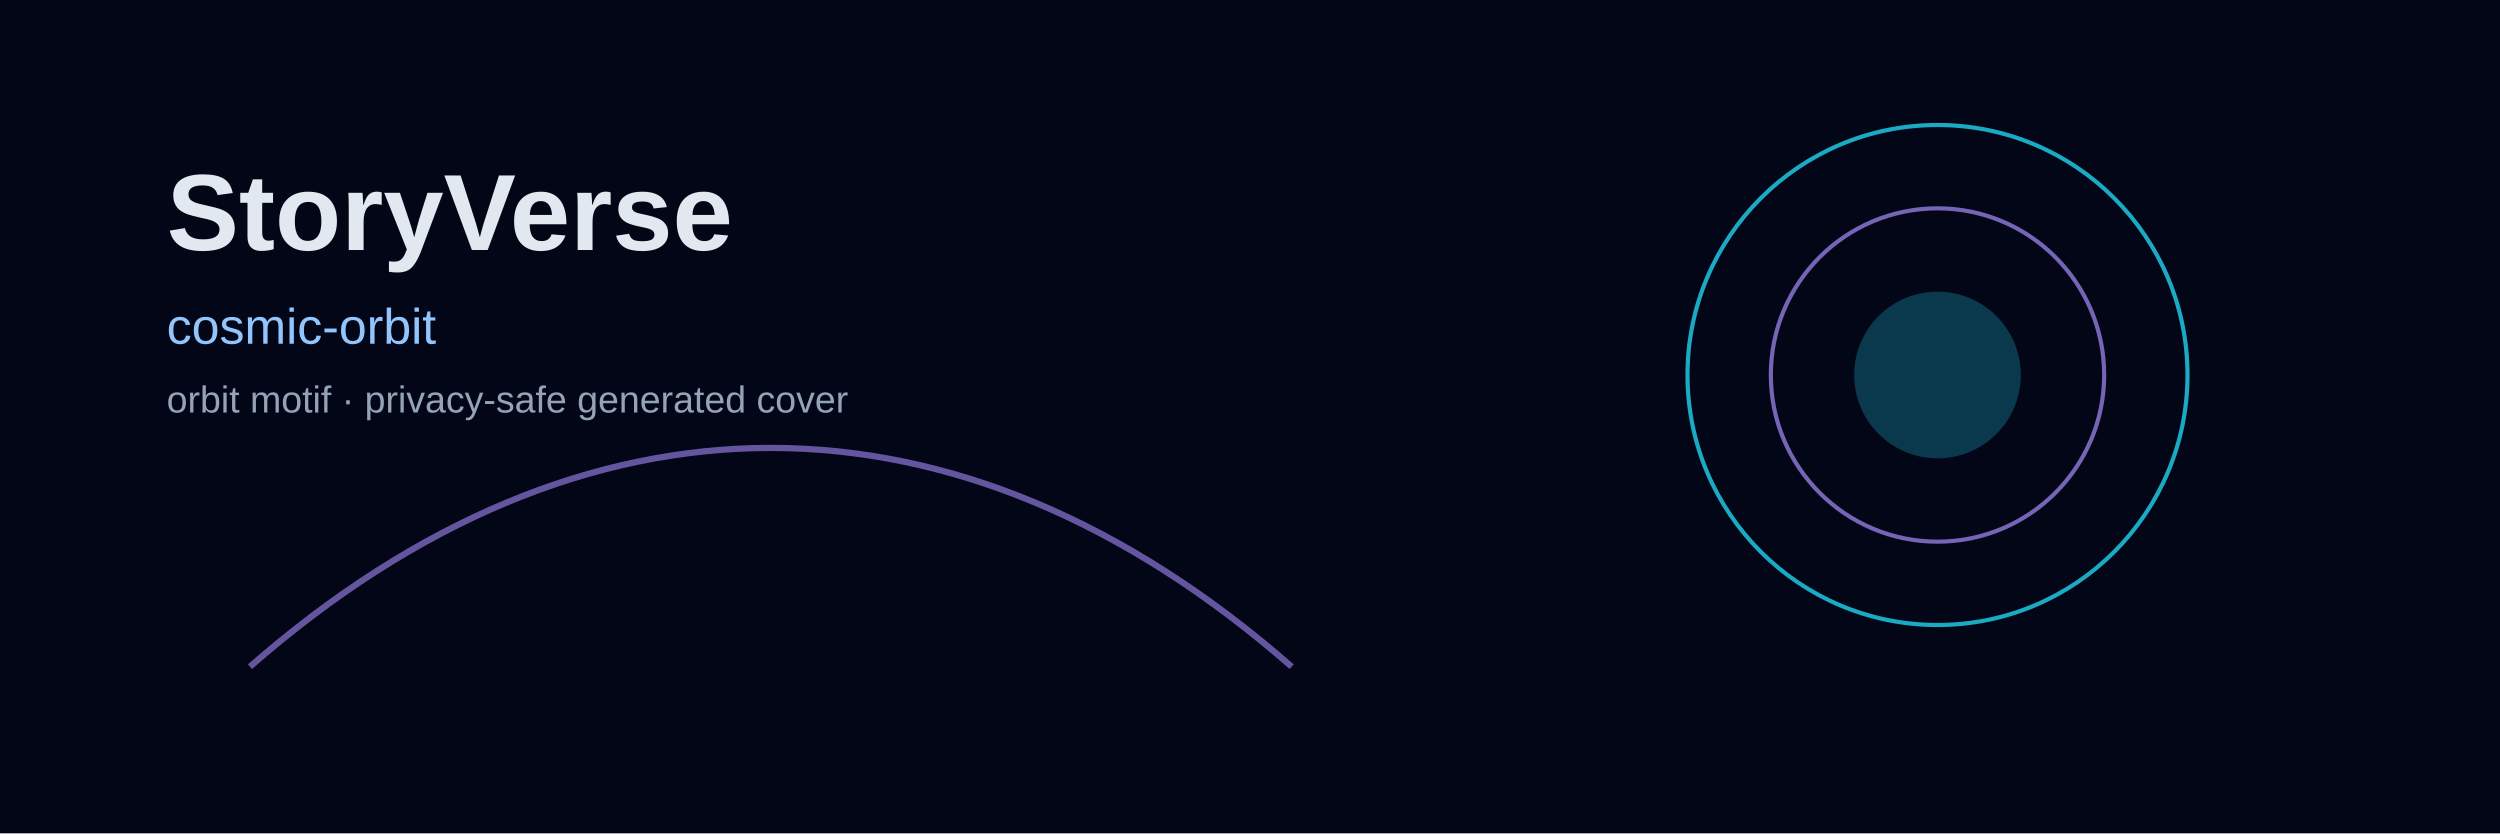
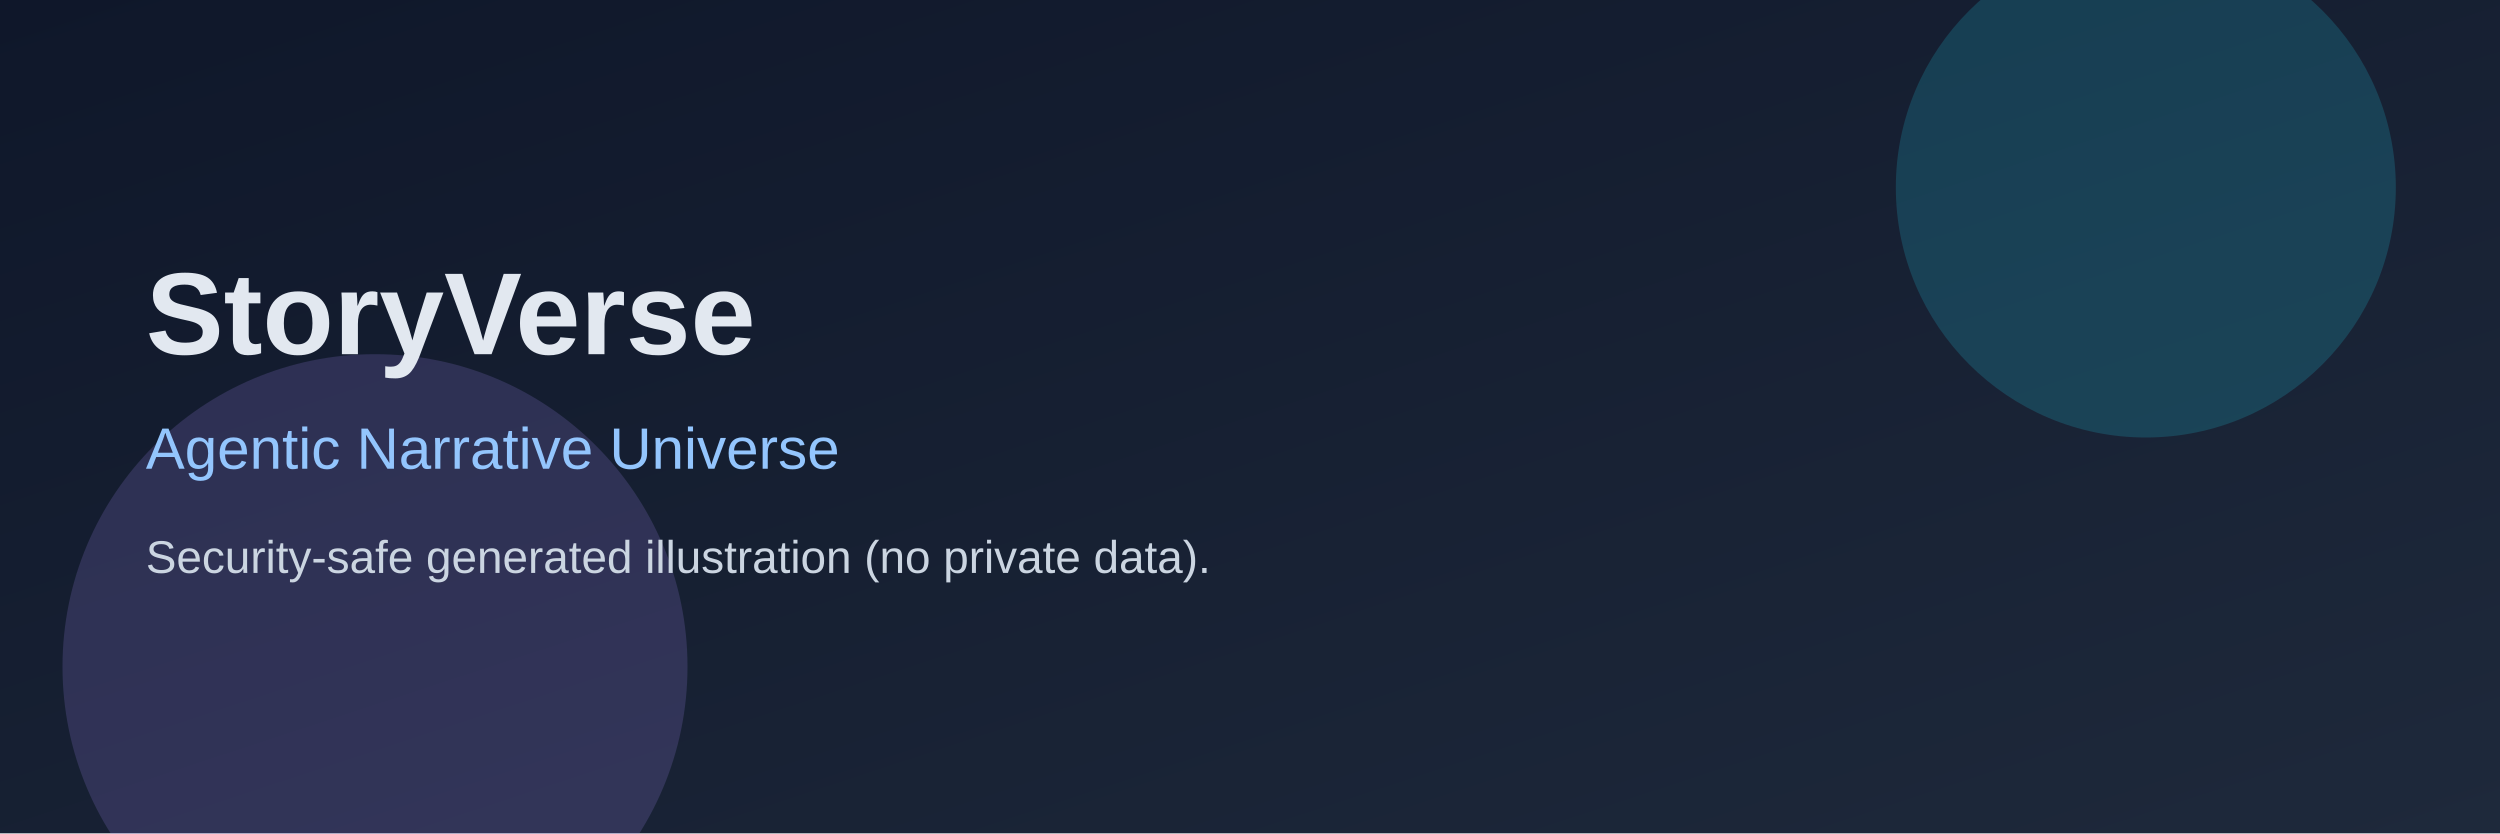
- <svg xmlns="http://www.w3.org/2000/svg" width="1200" height="400" viewBox="0 0 1200 400">
-   <rect width="1200" height="400" fill="#020617" />
-   <circle cx="930" cy="180" r="120" fill="none" stroke="#22d3ee" stroke-width="2" opacity="0.8" />
-   <circle cx="930" cy="180" r="80" fill="none" stroke="#a78bfa" stroke-width="2" opacity="0.7" />
-   <circle cx="930" cy="180" r="40" fill="#22d3ee" opacity="0.25" />
-   <path d="M120 320 C280 180, 460 180, 620 320" stroke="#a78bfa" fill="none" stroke-width="3" opacity="0.6" />
-   <text x="80" y="120" fill="#e2e8f0" font-family="Arial,sans-serif" font-size="52" font-weight="700">StoryVerse</text>
-   <text x="80" y="165" fill="#93c5fd" font-family="Arial,sans-serif" font-size="24">cosmic-orbit</text>
-   <text x="80" y="198" fill="#94a3b8" font-family="Arial,sans-serif" font-size="18">orbit motif · privacy-safe generated cover</text>
+ <svg xmlns="http://www.w3.org/2000/svg" width="1200" height="400" viewBox="0 0 1200 400" role="img" aria-label="StoryVerse hero">
+   <defs>
+     <linearGradient id="bg" x1="0" x2="1" y1="0" y2="1">
+       <stop offset="0%" stop-color="#0f172a" />
+       <stop offset="100%" stop-color="#1e293b" />
+     </linearGradient>
+   </defs>
+   <rect width="1200" height="400" fill="url(#bg)" />
+   <circle cx="1030" cy="90" r="120" fill="#22d3ee" opacity="0.18" />
+   <circle cx="180" cy="320" r="150" fill="#a78bfa" opacity="0.18" />
+   <text x="70" y="170" fill="#e2e8f0" font-family="Arial, sans-serif" font-size="56" font-weight="700">StoryVerse</text>
+   <text x="70" y="225" fill="#93c5fd" font-family="Arial, sans-serif" font-size="28">Agentic Narrative Universe</text>
+   <text x="70" y="275" fill="#cbd5e1" font-family="Arial, sans-serif" font-size="22">Security-safe generated illustration (no private data).</text>
</svg>
